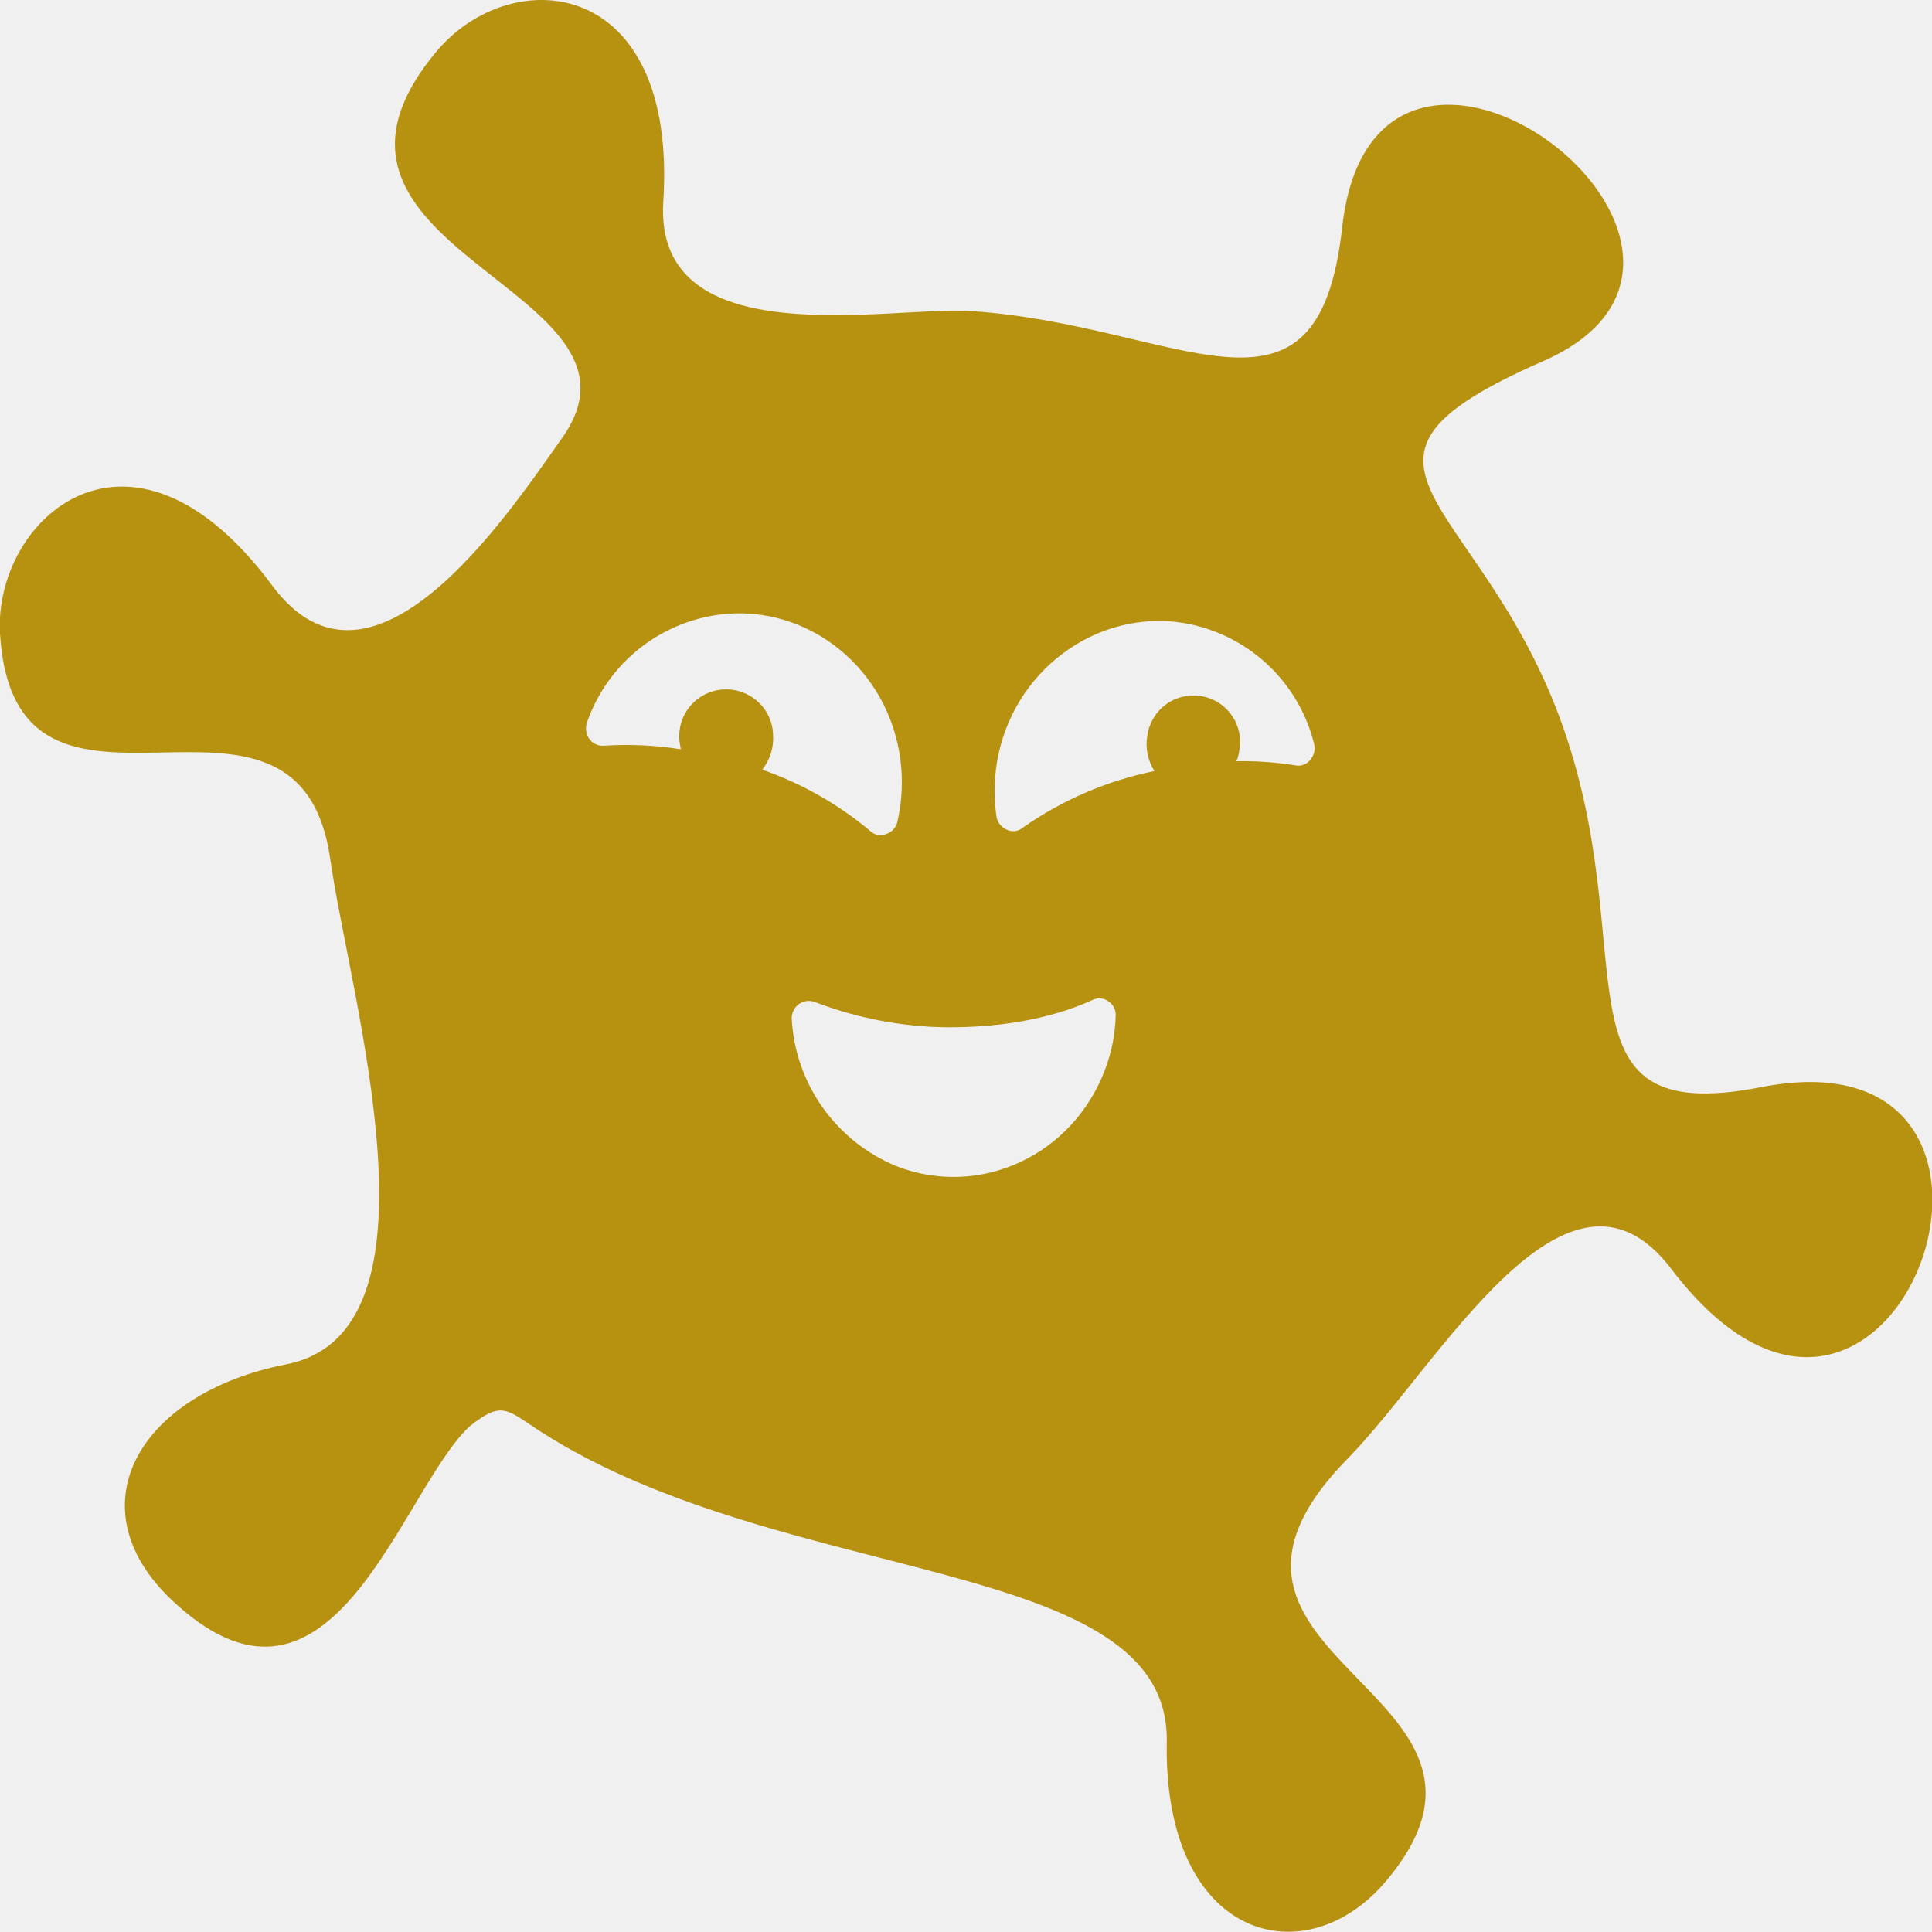
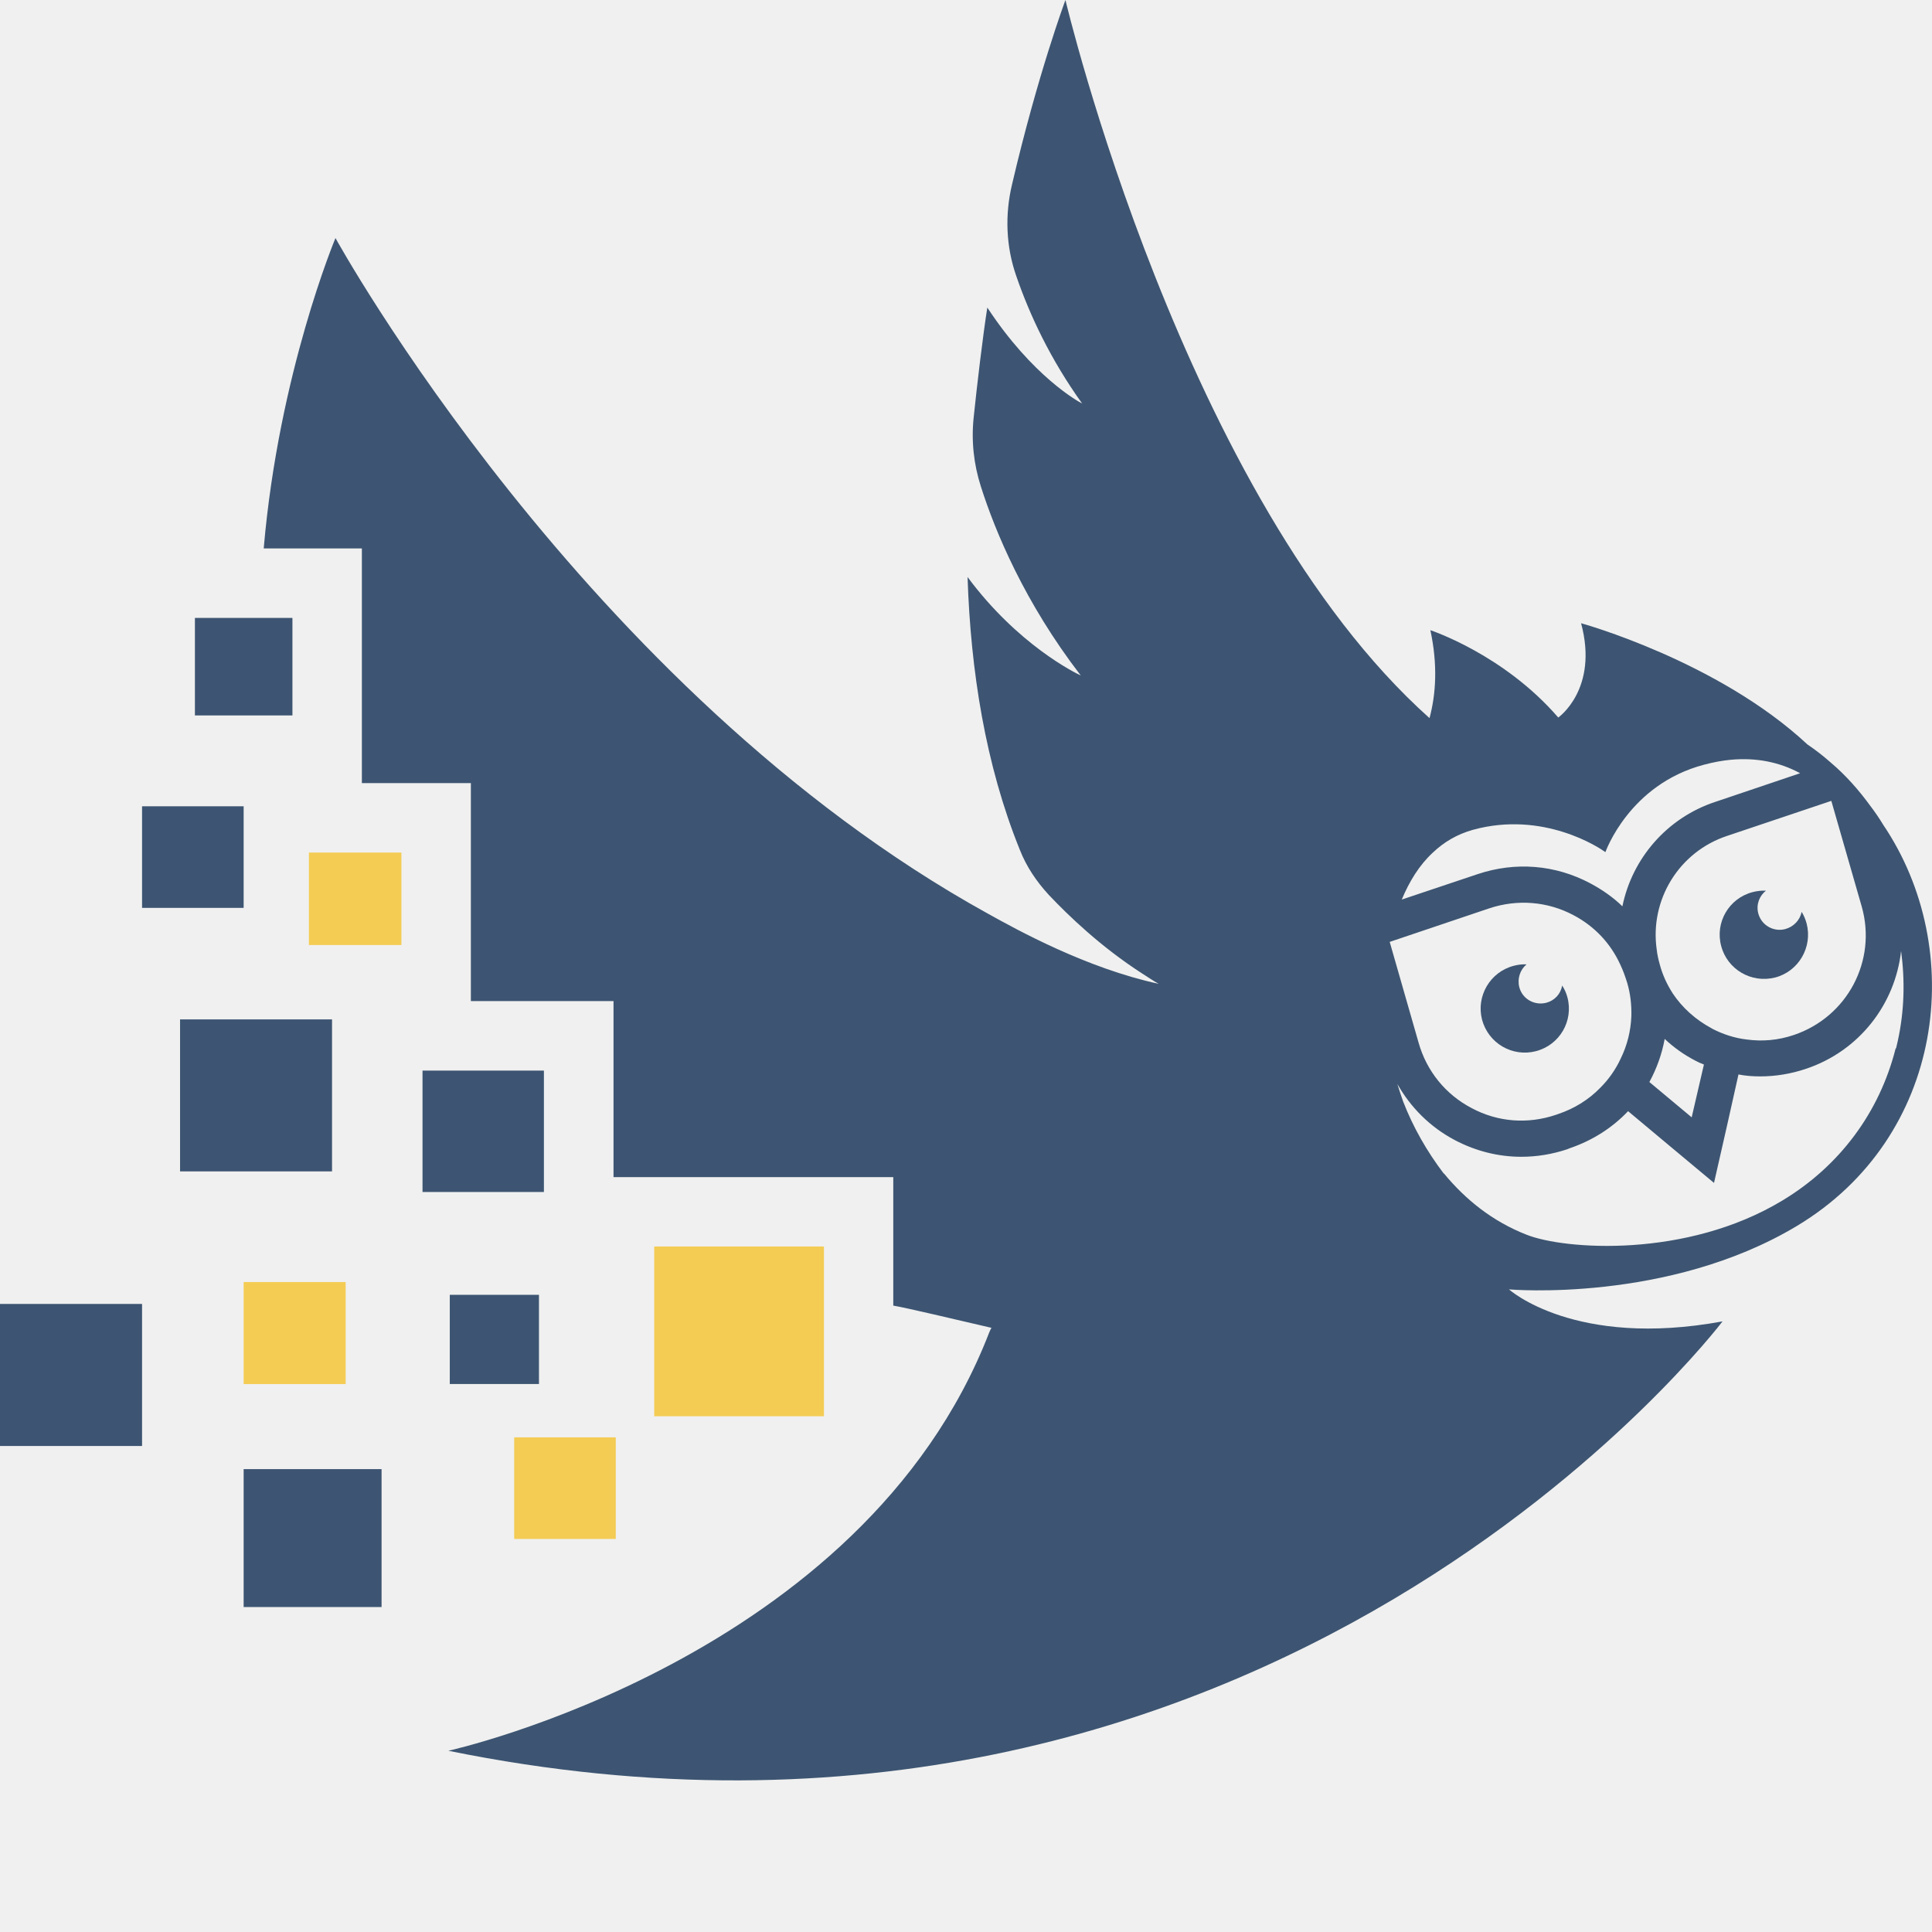
- <svg xmlns="http://www.w3.org/2000/svg" width="36" height="36" viewBox="0 0 36 36" fill="none">
-   <g clip-path="url(#clip0)">
-     <path fill-rule="evenodd" clip-rule="evenodd" d="M8.745 26.582C7.463 27.797 6.204 32.53 3.292 29.899C1.329 28.145 2.535 25.974 5.329 25.423C8.413 24.827 6.524 18.608 6.154 16.011C5.563 11.851 0.276 16.27 -3.20617e-05 11.806C-0.121 9.67 2.431 7.354 5.069 10.906C6.916 13.405 9.424 9.648 10.488 8.141C12.425 5.363 5.016 4.685 8.137 0.954C9.536 -0.709 12.632 -0.451 12.359 3.765C12.187 6.654 16.592 5.698 18.082 5.795C22.001 6.054 24.553 8.336 25.009 4.243C25.617 -1.288 33.447 4.671 28.755 6.729C24.391 8.64 27.501 9.192 29.059 13.363C30.688 17.748 28.766 21.054 32.821 20.256C38.778 19.097 35.307 29.116 31.138 23.64C29.189 21.082 26.833 25.423 25.119 27.172C21.405 30.951 28.843 31.479 25.824 35.055C24.326 36.832 21.677 36.158 21.741 32.458C21.807 28.96 14.618 29.602 10.058 26.666C9.428 26.256 9.353 26.098 8.745 26.582ZM21.512 14.367C21.386 14.172 21.338 13.936 21.379 13.708C21.394 13.593 21.433 13.483 21.492 13.383C21.551 13.284 21.629 13.197 21.723 13.128C21.816 13.059 21.922 13.01 22.035 12.983C22.148 12.956 22.265 12.951 22.38 12.97C22.494 12.989 22.604 13.03 22.702 13.091C22.8 13.153 22.885 13.234 22.951 13.329C23.018 13.424 23.064 13.531 23.089 13.644C23.113 13.757 23.114 13.874 23.092 13.987C23.084 14.055 23.066 14.122 23.039 14.184C23.406 14.177 23.773 14.203 24.136 14.261C24.188 14.272 24.241 14.268 24.291 14.249C24.341 14.231 24.384 14.199 24.416 14.158C24.451 14.117 24.475 14.07 24.487 14.018C24.5 13.967 24.499 13.914 24.487 13.863C24.346 13.293 24.042 12.776 23.612 12.376C23.181 11.976 22.642 11.709 22.062 11.609C20.424 11.342 18.857 12.51 18.576 14.208C18.522 14.539 18.519 14.876 18.567 15.209C18.574 15.263 18.596 15.315 18.63 15.359C18.664 15.403 18.708 15.438 18.759 15.46C18.806 15.483 18.858 15.492 18.91 15.486C18.962 15.48 19.011 15.46 19.051 15.427C19.789 14.908 20.627 14.547 21.512 14.367ZM12.684 13.961C12.684 13.916 12.665 13.872 12.662 13.816C12.649 13.699 12.659 13.581 12.692 13.469C12.726 13.356 12.782 13.252 12.857 13.161C12.932 13.071 13.024 12.997 13.129 12.943C13.233 12.889 13.348 12.856 13.465 12.848C13.582 12.839 13.7 12.854 13.812 12.891C13.923 12.929 14.026 12.989 14.114 13.067C14.201 13.145 14.273 13.24 14.323 13.346C14.373 13.452 14.401 13.567 14.405 13.684C14.422 13.921 14.351 14.155 14.204 14.342C14.94 14.599 15.622 14.986 16.218 15.486C16.256 15.523 16.303 15.547 16.354 15.557C16.406 15.567 16.459 15.562 16.507 15.543C16.558 15.527 16.604 15.499 16.641 15.461C16.678 15.422 16.705 15.376 16.719 15.324C16.795 14.997 16.821 14.661 16.795 14.326C16.664 12.599 15.204 11.311 13.548 11.437C12.961 11.486 12.402 11.705 11.939 12.065C11.475 12.426 11.127 12.913 10.936 13.467C10.919 13.518 10.915 13.571 10.923 13.623C10.931 13.676 10.951 13.726 10.982 13.769C11.012 13.811 11.053 13.845 11.101 13.868C11.148 13.89 11.2 13.899 11.253 13.895C11.731 13.864 12.211 13.886 12.684 13.961ZM14.753 18.991C14.786 19.583 14.986 20.153 15.33 20.637C15.674 21.121 16.147 21.499 16.697 21.727C18.253 22.337 19.998 21.532 20.598 19.911C20.715 19.597 20.78 19.266 20.789 18.931C20.793 18.879 20.783 18.826 20.76 18.779C20.737 18.731 20.702 18.691 20.658 18.661C20.617 18.629 20.567 18.609 20.516 18.604C20.464 18.598 20.411 18.607 20.364 18.63C19.581 18.992 18.532 19.177 17.413 19.136C16.646 19.101 15.89 18.943 15.175 18.668C15.126 18.651 15.073 18.646 15.022 18.654C14.971 18.662 14.923 18.683 14.882 18.714C14.839 18.747 14.805 18.788 14.783 18.837C14.76 18.885 14.75 18.938 14.753 18.991Z" fill="#B79210" />
-   </g>
-   <defs>
-     <clipPath id="clip0">
-       <rect width="36" height="36" fill="white" />
-     </clipPath>
-   </defs>
+ <svg xmlns="http://www.w3.org/2000/svg" width="36" height="36" viewBox="0 0 36 36" fill="none" version="1.1" id="svg38">
+   <defs id="defs42" />
+   <path d="M 5.756,17.609 H 7.48 V 15.886 H 5.756 Z" fill="#f4cc54" id="path10" style="stroke-width:0.024" />
+   <path d="M 6.441,23.889 H 4.54 v 1.901 h 1.901 z" fill="#f4cc54" id="path12" style="stroke-width:0.024" />
+   <path d="m 15.353,26.39 h -3.163 v -3.163 h 3.163 z" fill="#f4cc54" id="path14" style="stroke-width:0.024" />
+   <path d="m 9.581,28.676 h 1.893 V 26.783 H 9.581 Z" fill="#f4cc54" id="path16" style="stroke-width:0.024" />
+   <path d="M 3.632,13.331 H 5.449 V 11.514 H 3.632 v 1.816" fill="#3d5572" id="path18" style="stroke-width:0.024" />
+   <path d="M 2.647,16.917 H 4.54 V 15.024 H 2.647 Z" fill="#3d5572" id="path20" style="stroke-width:0.024" />
+   <path d="m 3.355,21.827 h 2.832 v -2.832 h -2.832 v 2.832" fill="#3d5572" id="path22" style="stroke-width:0.024" />
+   <path d="m 0,24.297 h 2.647 v 2.647 H 0 Z" fill="#3d5572" id="path24" style="stroke-width:0.024" />
+   <path d="M 10.135,19.949 H 7.873 v 2.262 h 2.262 z" fill="#3d5572" id="path26" style="stroke-width:0.024" />
+   <path d="m 4.54,27.375 h 2.57 v 2.57 H 4.54 Z" fill="#3d5572" id="path28" style="stroke-width:0.024" />
+   <path d="M 10.043,24.127 H 8.381 v 1.662 h 1.662 z" fill="#3d5572" id="path30" style="stroke-width:0.024" />
+   <path d="m 35.331,19.525 v 0.006 c -0.006,0.005 -0.006,0.005 -0.01,0.01 -0.301,1.187 -1.042,2.187 -2.109,2.829 -1.793,1.083 -4.062,0.917 -4.767,0.637 -0.637,-0.249 -1.14,-0.658 -1.534,-1.135 -0.005,-0.006 -0.005,-0.006 -0.01,-0.006 -0.313,-0.412 -0.57,-0.862 -0.756,-1.342 -0.038,-0.107 -0.074,-0.217 -0.107,-0.325 0.249,0.44 0.612,0.803 1.07,1.045 0.394,0.207 0.814,0.311 1.239,0.311 0.29,0 0.575,-0.047 0.855,-0.14 l 0.052,-0.021 c 0.425,-0.145 0.793,-0.383 1.083,-0.689 l 0.756,0.632 0.845,0.705 0.244,-1.073 0.212,-0.948 c 0.13,0.026 0.269,0.036 0.404,0.036 0.285,0 0.57,-0.046 0.85,-0.14 1,-0.333 1.666,-1.209 1.776,-2.197 0.074,0.552 0.061,1.115 -0.06,1.669 -0.01,0.046 -0.021,0.088 -0.031,0.135 z m -9.436,-1.974 1.86,-0.627 c 0.518,-0.171 1.078,-0.13 1.565,0.129 0.383,0.202 0.684,0.513 0.87,0.917 0.052,0.109 0.093,0.223 0.13,0.342 0.062,0.207 0.083,0.42 0.078,0.622 -0.011,0.28 -0.078,0.544 -0.197,0.788 -0.093,0.202 -0.223,0.389 -0.384,0.549 -0.212,0.218 -0.477,0.384 -0.782,0.487 l -0.046,0.016 c -0.523,0.176 -1.078,0.135 -1.565,-0.125 -0.487,-0.254 -0.84,-0.689 -0.99,-1.218 z m 0.803,-1.663 c 0.207,-0.197 0.451,-0.342 0.746,-0.425 1.316,-0.363 2.363,0.337 2.461,0.409 0.006,0 0.006,0.005 0.01,0.005 0,0 0.441,-1.259 1.834,-1.627 0.171,-0.046 0.342,-0.078 0.503,-0.093 0.47,-0.043 0.903,0.041 1.291,0.251 l -1.576,0.532 c -0.912,0.3 -1.555,1.062 -1.736,1.948 -0.176,-0.171 -0.378,-0.311 -0.601,-0.43 -0.653,-0.347 -1.394,-0.404 -2.093,-0.171 l -1.417,0.475 c 0.14,-0.337 0.326,-0.641 0.578,-0.874 z m 5.052,3.948 -0.228,0.984 -0.788,-0.658 c 0.135,-0.249 0.233,-0.518 0.285,-0.803 0.166,0.156 0.352,0.29 0.56,0.399 0.057,0.031 0.114,0.057 0.171,0.078 z m -0.585,-1.332 c -0.104,-0.161 -0.187,-0.342 -0.238,-0.534 -0.026,-0.093 -0.047,-0.186 -0.057,-0.28 -0.13,-0.917 0.409,-1.814 1.311,-2.114 l 1.943,-0.653 0.565,1.964 c 0.29,1.01 -0.264,2.062 -1.265,2.399 -0.29,0.098 -0.585,0.124 -0.881,0.083 -0.223,-0.026 -0.44,-0.098 -0.642,-0.202 0,-0.005 -0.006,-0.005 -0.006,-0.005 -0.3,-0.161 -0.549,-0.384 -0.731,-0.658 z m 3.923,-3.14 c -0.072,-0.119 -0.15,-0.233 -0.233,-0.342 -0.218,-0.3 -0.461,-0.575 -0.736,-0.808 -0.14,-0.124 -0.285,-0.238 -0.44,-0.342 -1.674,-1.56 -4.218,-2.259 -4.218,-2.259 0.332,1.228 -0.425,1.757 -0.425,1.757 -1.021,-1.182 -2.383,-1.627 -2.383,-1.627 0.14,0.653 0.103,1.192 -0.016,1.638 C 22.05,9.286 19.853,0 19.853,0 c 0,0 -0.513,1.373 -0.995,3.436 -0.135,0.565 -0.114,1.155 0.078,1.705 0.249,0.726 0.637,1.554 1.228,2.378 -0.072,-0.036 -0.922,-0.503 -1.767,-1.788 -0.083,0.528 -0.192,1.446 -0.254,2.047 -0.046,0.435 0,0.87 0.135,1.29 0.264,0.829 0.808,2.15 1.86,3.518 -0.103,-0.046 -1.176,-0.575 -2.109,-1.834 0.057,1.741 0.332,3.498 0.974,5.083 0.124,0.316 0.311,0.591 0.539,0.839 0.363,0.384 0.969,0.969 1.741,1.466 0.098,0.062 0.197,0.13 0.306,0.192 -1.342,-0.29 -2.638,-1.005 -3.187,-1.311 C 10.884,12.866 6.251,4.436 6.251,4.436 c 0,0 -1.057,2.518 -1.337,5.783 h 1.829 v 4.373 h 2.031 v 4.062 h 2.658 v 3.28 h 5.213 v 2.394 c 0.269,0.046 1.135,0.254 1.829,0.414 -0.016,0.031 -0.031,0.057 -0.042,0.088 -2.358,6.094 -10.078,7.793 -10.078,7.793 15.333,3.119 23.743,-8.001 23.743,-8.001 -2.757,0.508 -3.979,-0.596 -3.979,-0.596 0,0 2.959,0.259 5.363,-1.181 2.762,-1.658 3.181,-5.156 1.606,-7.482 z" fill="#3d5572" id="path32" style="stroke-width:0.024" />
+   <path d="m 28.621,19.587 c -0.44,0.114 -0.886,-0.145 -1.005,-0.586 -0.114,-0.44 0.15,-0.891 0.591,-1.005 0.078,-0.021 0.161,-0.031 0.238,-0.026 -0.119,0.098 -0.176,0.264 -0.135,0.425 0.057,0.218 0.28,0.347 0.503,0.29 0.156,-0.041 0.27,-0.166 0.295,-0.321 0.046,0.068 0.077,0.14 0.098,0.218 0.119,0.44 -0.145,0.891 -0.586,1.005" fill="#3d5572" id="path34" style="stroke-width:0.024" />
+   <path d="m 33.077,18.214 c -0.441,0.114 -0.891,-0.15 -1.005,-0.586 -0.119,-0.44 0.145,-0.891 0.586,-1.005 0.083,-0.021 0.166,-0.031 0.249,-0.026 -0.124,0.093 -0.186,0.259 -0.145,0.42 0.057,0.223 0.285,0.353 0.503,0.295 0.156,-0.042 0.275,-0.166 0.306,-0.321 0.042,0.068 0.072,0.14 0.093,0.218 0.114,0.44 -0.15,0.891 -0.585,1.005" fill="#3d5572" id="path36" style="stroke-width:0.024" />
</svg>
